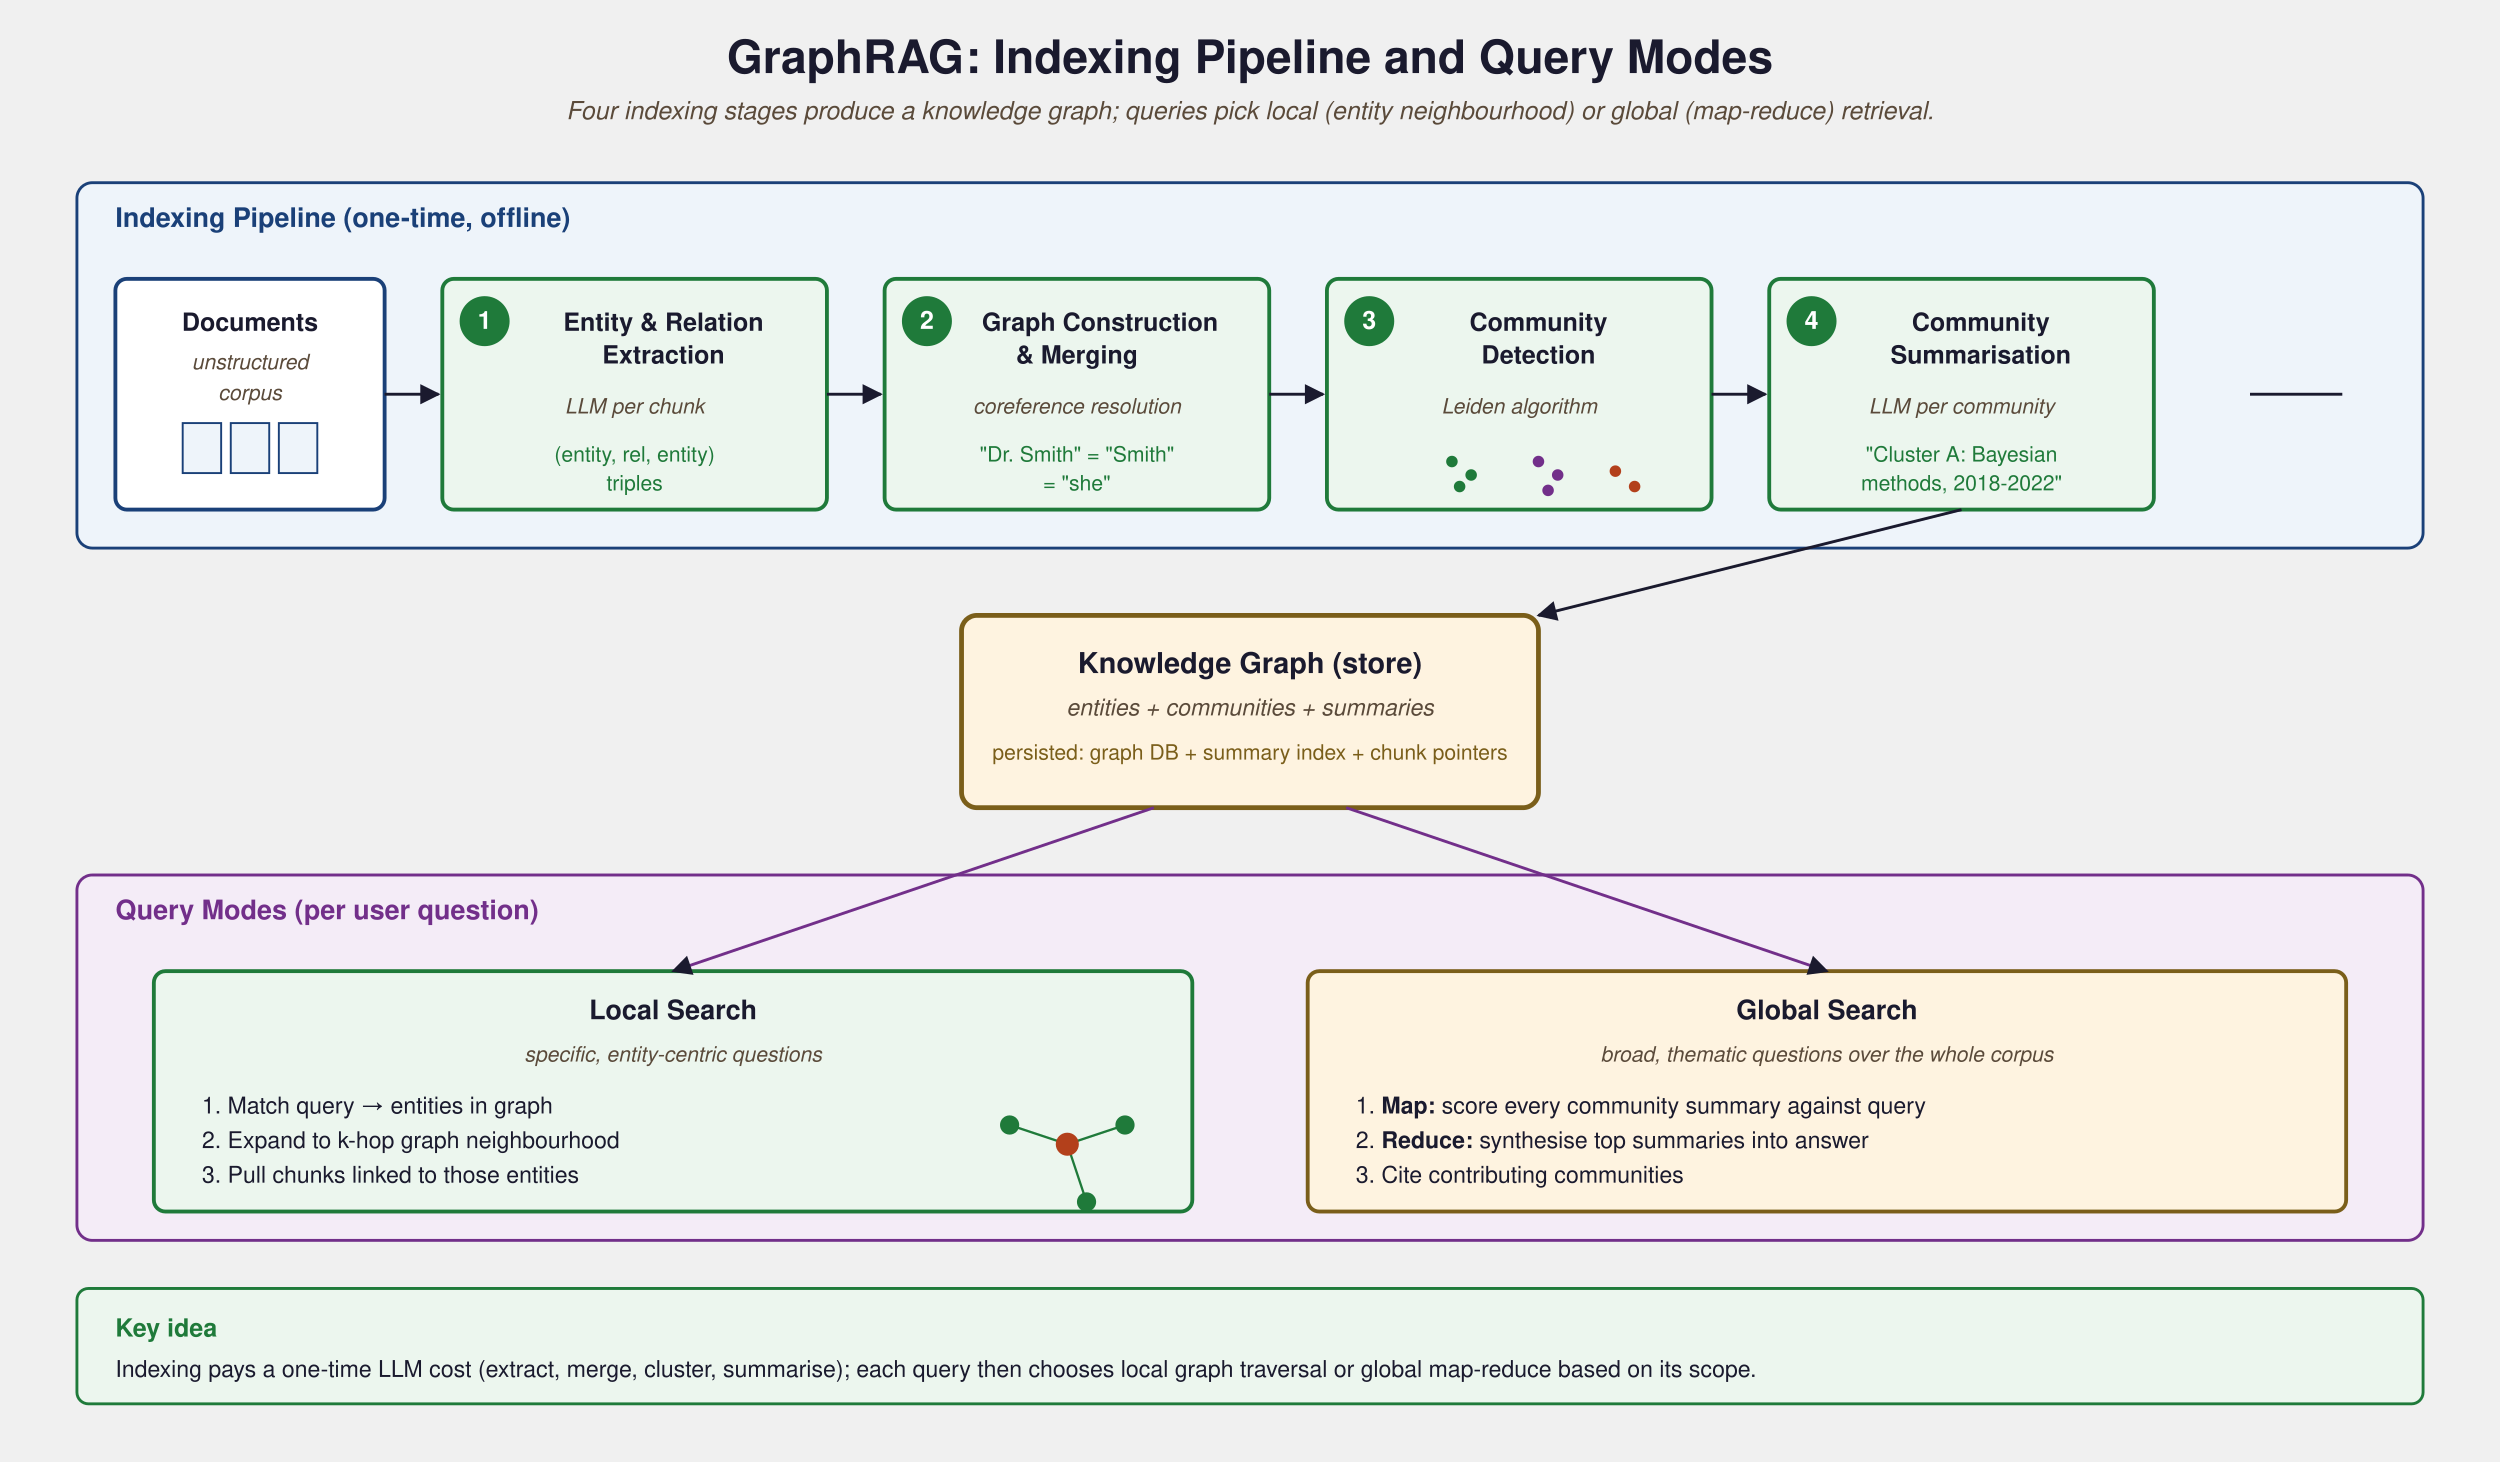
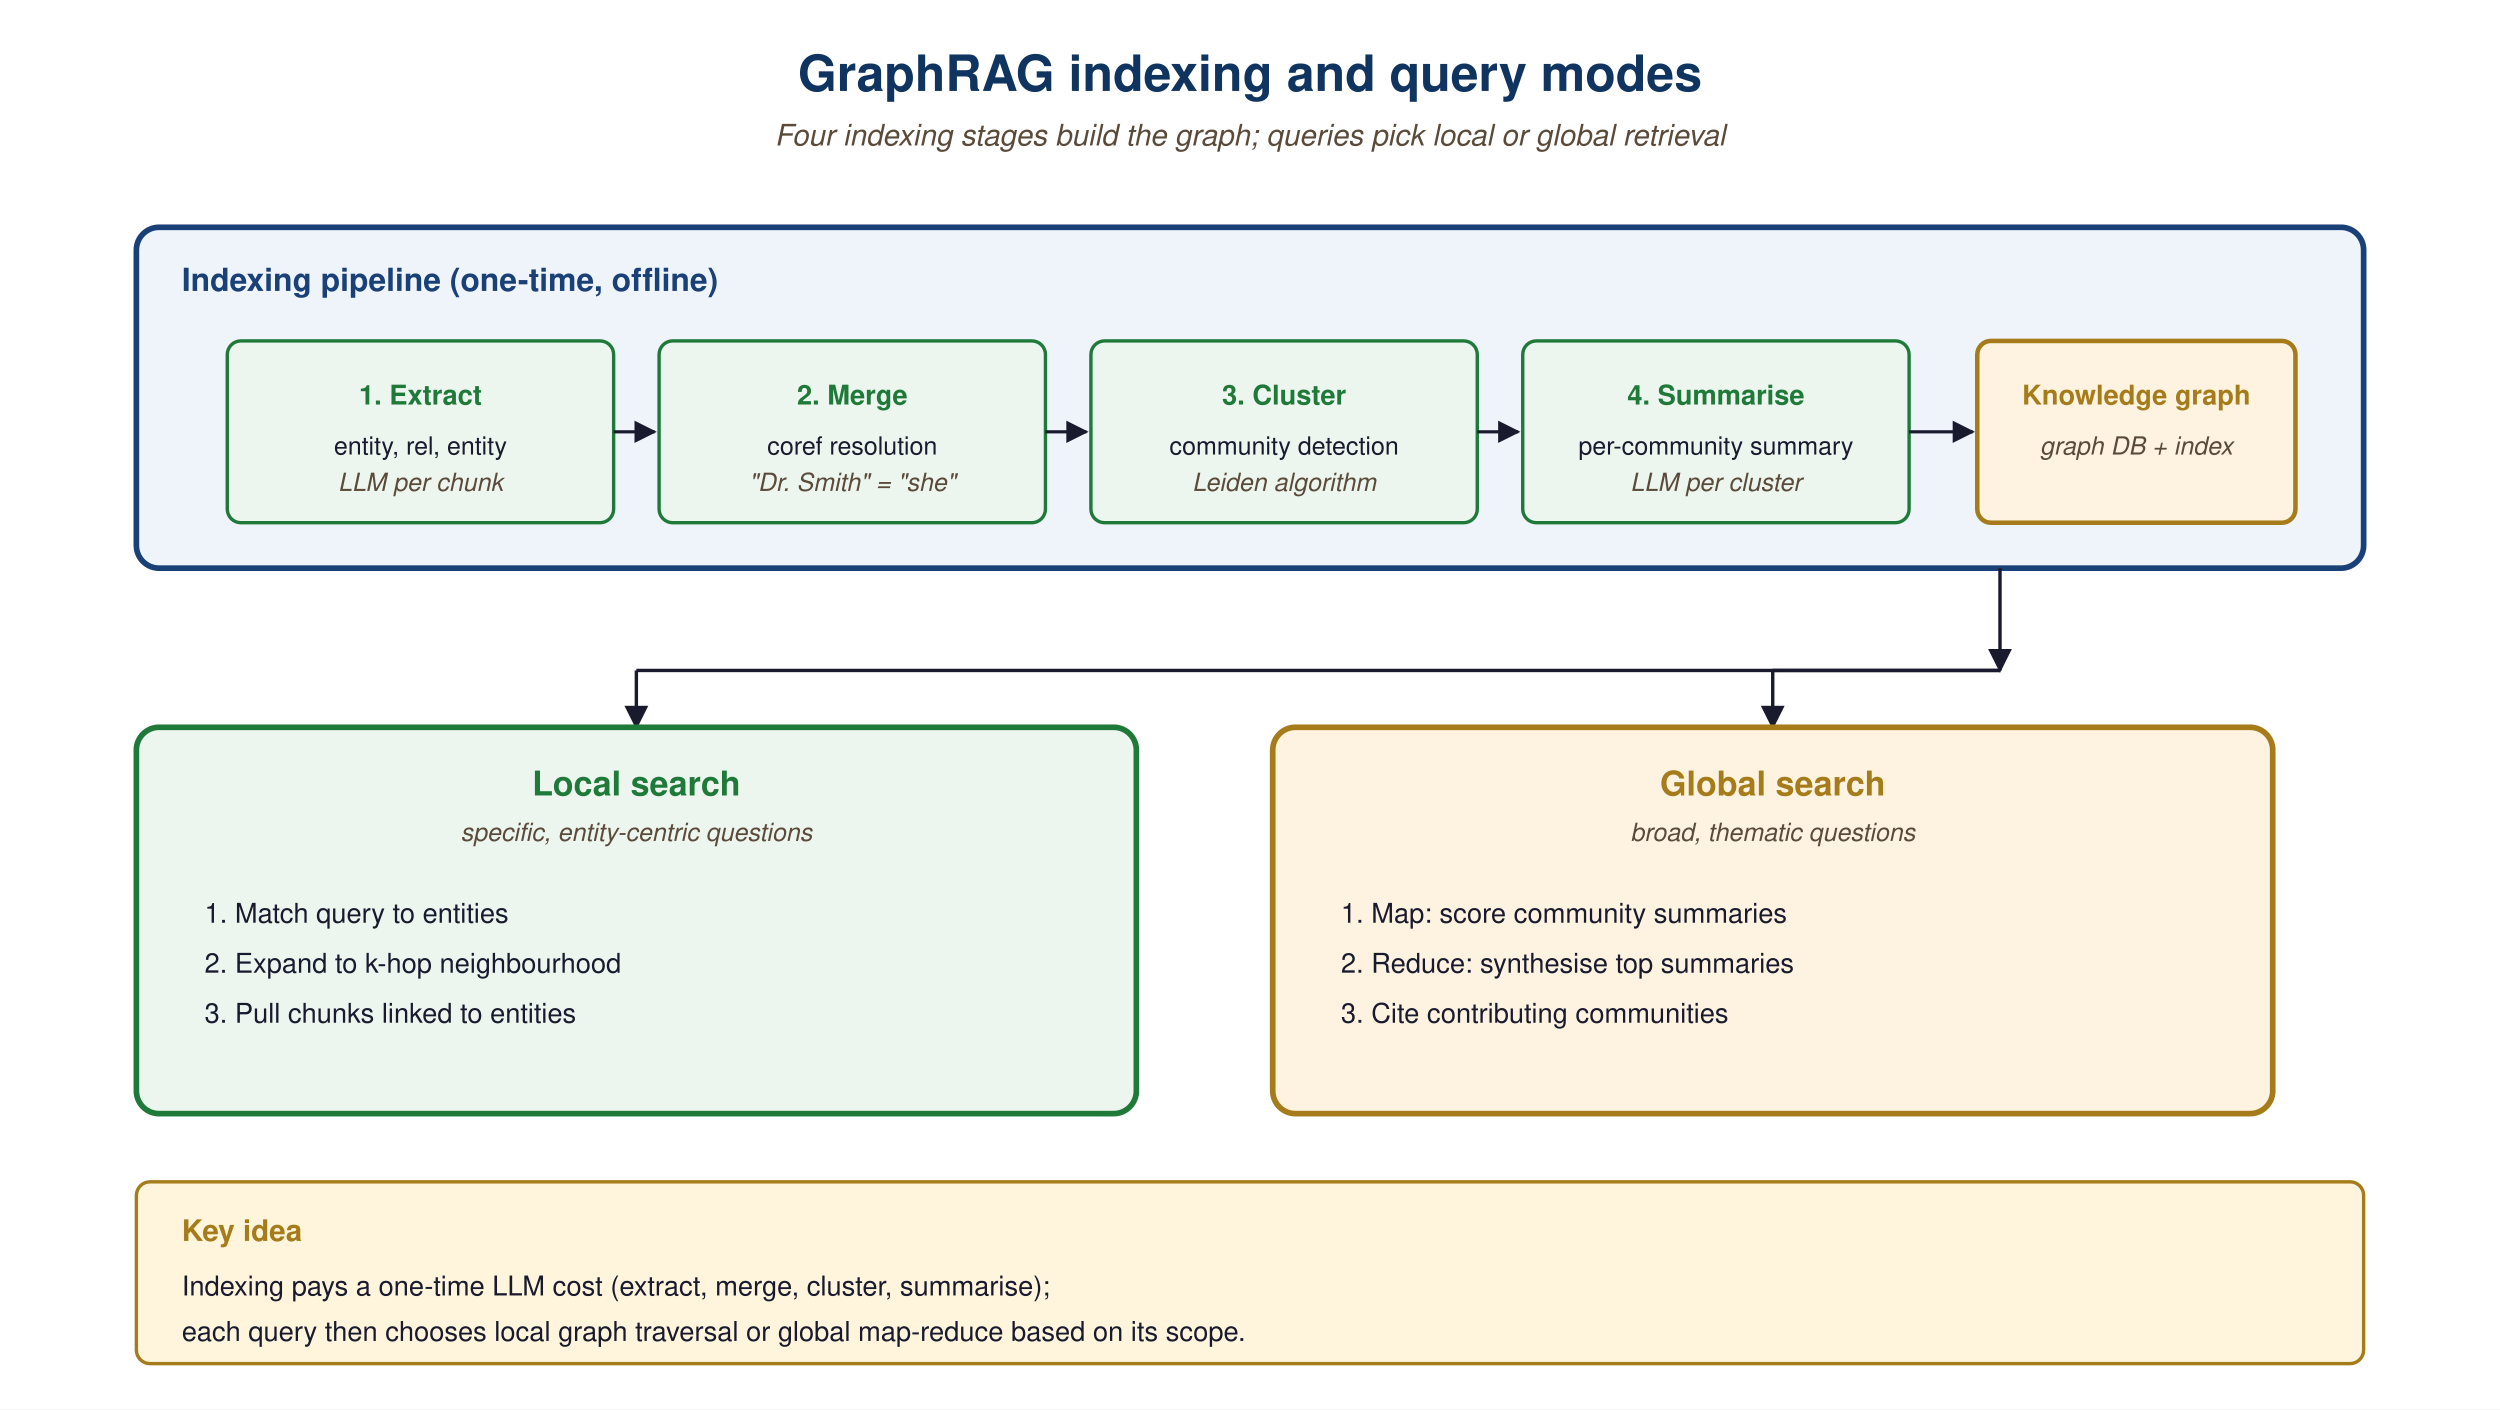
- <svg xmlns="http://www.w3.org/2000/svg" viewBox="0 0 1300 760" font-family="Helvetica, Arial, sans-serif">
+ <svg xmlns="http://www.w3.org/2000/svg" viewBox="0 0 1100 620" font-family="Helvetica, Arial, sans-serif">
+   <rect width="1100" height="620" fill="#ffffff" />
  <defs>
    <marker id="arr" viewBox="0 0 10 10" refX="9" refY="5" markerWidth="7" markerHeight="7" orient="auto-start-reverse">
      <path d="M 0 0 L 10 5 L 0 10 z" fill="#1a1a2e" />
    </marker>
+     <marker id="arrPurple" viewBox="0 0 10 10" refX="9" refY="5" markerWidth="7" markerHeight="7" orient="auto-start-reverse">
+       <path d="M 0 0 L 10 5 L 0 10 z" fill="#722f8a" />
+     </marker>
  </defs>
-   <text x="650" y="38" font-size="24" font-weight="600" text-anchor="middle" fill="#1a1a2e">GraphRAG: Indexing Pipeline and Query Modes</text>
-   <text x="650" y="62" font-size="13" text-anchor="middle" fill="#5a4a3a" font-style="italic">Four indexing stages produce a knowledge graph; queries pick local (entity neighbourhood) or global (map-reduce) retrieval.</text>
-   <g>
-     <rect x="40" y="95" width="1220" height="190" rx="8" fill="#eef4fa" stroke="#1a4078" stroke-width="1.5" />
-     <text x="60" y="118" font-size="14" font-weight="700" fill="#1a4078">Indexing Pipeline (one-time, offline)</text>
-     <rect x="60" y="145" width="140" height="120" rx="6" fill="#ffffff" stroke="#1a4078" stroke-width="2" />
-     <text x="130" y="172" font-size="13" font-weight="700" text-anchor="middle" fill="#1a1a2e">Documents</text>
-     <text x="130" y="192" font-size="11" text-anchor="middle" fill="#5a4a3a" font-style="italic">unstructured</text>
-     <text x="130" y="208" font-size="11" text-anchor="middle" fill="#5a4a3a" font-style="italic">corpus</text>
-     <g transform="translate(95, 220)">
-       <rect x="0" y="0" width="20" height="26" fill="#eef4fa" stroke="#1a4078" stroke-width="1" />
-       <rect x="25" y="0" width="20" height="26" fill="#eef4fa" stroke="#1a4078" stroke-width="1" />
-       <rect x="50" y="0" width="20" height="26" fill="#eef4fa" stroke="#1a4078" stroke-width="1" />
+   <text x="550" y="40" font-size="22" font-weight="700" text-anchor="middle" fill="#0f3460">GraphRAG indexing and query modes</text>
+   <text x="550" y="64" font-size="13" font-style="italic" text-anchor="middle" fill="#5a4a3a">Four indexing stages build the graph; queries pick local or global retrieval</text>
+   <g transform="translate(60, 100)">
+     <rect width="980" height="150" rx="10" fill="#eef4fa" stroke="#1a4078" stroke-width="2.5" />
+     <text x="20" y="28" font-size="14" font-weight="700" fill="#1a4078">Indexing pipeline (one-time, offline)</text>
+     <rect x="40" y="50" width="170" height="80" rx="6" fill="#ecf6ee" stroke="#1f7a3a" stroke-width="1.5" />
+     <text x="125" y="78" font-size="12" font-weight="700" text-anchor="middle" fill="#1f7a3a">1. Extract</text>
+     <text x="125" y="100" font-size="11" text-anchor="middle" fill="#1a1a2e">entity, rel, entity</text>
+     <text x="125" y="116" font-size="11" text-anchor="middle" fill="#5a4a3a" font-style="italic">LLM per chunk</text>
+     <rect x="230" y="50" width="170" height="80" rx="6" fill="#ecf6ee" stroke="#1f7a3a" stroke-width="1.5" />
+     <text x="315" y="78" font-size="12" font-weight="700" text-anchor="middle" fill="#1f7a3a">2. Merge</text>
+     <text x="315" y="100" font-size="11" text-anchor="middle" fill="#1a1a2e">coref resolution</text>
+     <text x="315" y="116" font-size="11" text-anchor="middle" fill="#5a4a3a" font-style="italic">"Dr. Smith" = "she"</text>
+     <rect x="420" y="50" width="170" height="80" rx="6" fill="#ecf6ee" stroke="#1f7a3a" stroke-width="1.5" />
+     <text x="505" y="78" font-size="12" font-weight="700" text-anchor="middle" fill="#1f7a3a">3. Cluster</text>
+     <text x="505" y="100" font-size="11" text-anchor="middle" fill="#1a1a2e">community detection</text>
+     <text x="505" y="116" font-size="11" text-anchor="middle" fill="#5a4a3a" font-style="italic">Leiden algorithm</text>
+     <rect x="610" y="50" width="170" height="80" rx="6" fill="#ecf6ee" stroke="#1f7a3a" stroke-width="1.5" />
+     <text x="695" y="78" font-size="12" font-weight="700" text-anchor="middle" fill="#1f7a3a">4. Summarise</text>
+     <text x="695" y="100" font-size="11" text-anchor="middle" fill="#1a1a2e">per-community summary</text>
+     <text x="695" y="116" font-size="11" text-anchor="middle" fill="#5a4a3a" font-style="italic">LLM per cluster</text>
+     <g stroke="#1a1a2e" stroke-width="1.4" marker-end="url(#arr)">
+       <line x1="210" y1="90" x2="228" y2="90" />
+       <line x1="400" y1="90" x2="418" y2="90" />
+       <line x1="590" y1="90" x2="608" y2="90" />
    </g>
-     <rect x="230" y="145" width="200" height="120" rx="6" fill="#ecf6ee" stroke="#1f7a3a" stroke-width="2" />
-     <circle cx="252" cy="167" r="13" fill="#1f7a3a" />
-     <text x="252" y="171" font-size="13" font-weight="700" text-anchor="middle" fill="#ffffff">1</text>
-     <text x="345" y="172" font-size="13" font-weight="700" text-anchor="middle" fill="#1a1a2e">Entity &amp; Relation</text>
-     <text x="345" y="189" font-size="13" font-weight="700" text-anchor="middle" fill="#1a1a2e">Extraction</text>
-     <text x="330" y="215" font-size="11" text-anchor="middle" fill="#5a4a3a" font-style="italic">LLM per chunk</text>
-     <text x="330" y="240" font-size="11" text-anchor="middle" fill="#1f7a3a">(entity, rel, entity)</text>
-     <text x="330" y="255" font-size="11" text-anchor="middle" fill="#1f7a3a">triples</text>
-     <rect x="460" y="145" width="200" height="120" rx="6" fill="#ecf6ee" stroke="#1f7a3a" stroke-width="2" />
-     <circle cx="482" cy="167" r="13" fill="#1f7a3a" />
-     <text x="482" y="171" font-size="13" font-weight="700" text-anchor="middle" fill="#ffffff">2</text>
-     <text x="572" y="172" font-size="13" font-weight="700" text-anchor="middle" fill="#1a1a2e">Graph Construction</text>
-     <text x="560" y="189" font-size="13" font-weight="700" text-anchor="middle" fill="#1a1a2e">&amp; Merging</text>
-     <text x="560" y="215" font-size="11" text-anchor="middle" fill="#5a4a3a" font-style="italic">coreference resolution</text>
-     <text x="560" y="240" font-size="11" text-anchor="middle" fill="#1f7a3a">"Dr. Smith" = "Smith"</text>
-     <text x="560" y="255" font-size="11" text-anchor="middle" fill="#1f7a3a">= "she"</text>
-     <rect x="690" y="145" width="200" height="120" rx="6" fill="#ecf6ee" stroke="#1f7a3a" stroke-width="2" />
-     <circle cx="712" cy="167" r="13" fill="#1f7a3a" />
-     <text x="712" y="171" font-size="13" font-weight="700" text-anchor="middle" fill="#ffffff">3</text>
-     <text x="800" y="172" font-size="13" font-weight="700" text-anchor="middle" fill="#1a1a2e">Community</text>
-     <text x="800" y="189" font-size="13" font-weight="700" text-anchor="middle" fill="#1a1a2e">Detection</text>
-     <text x="790" y="215" font-size="11" text-anchor="middle" fill="#5a4a3a" font-style="italic">Leiden algorithm</text>
-     <g transform="translate(745, 225)">
-       <circle cx="10" cy="15" r="3" fill="#1f7a3a" />
-       <circle cx="20" cy="22" r="3" fill="#1f7a3a" />
-       <circle cx="14" cy="28" r="3" fill="#1f7a3a" />
-       <circle cx="55" cy="15" r="3" fill="#722f8a" />
-       <circle cx="65" cy="22" r="3" fill="#722f8a" />
-       <circle cx="60" cy="30" r="3" fill="#722f8a" />
-       <circle cx="95" cy="20" r="3" fill="#b3401b" />
-       <circle cx="105" cy="28" r="3" fill="#b3401b" />
-     </g>
-     <rect x="920" y="145" width="200" height="120" rx="6" fill="#ecf6ee" stroke="#1f7a3a" stroke-width="2" />
-     <circle cx="942" cy="167" r="13" fill="#1f7a3a" />
-     <text x="942" y="171" font-size="13" font-weight="700" text-anchor="middle" fill="#ffffff">4</text>
-     <text x="1030" y="172" font-size="13" font-weight="700" text-anchor="middle" fill="#1a1a2e">Community</text>
-     <text x="1030" y="189" font-size="13" font-weight="700" text-anchor="middle" fill="#1a1a2e">Summarisation</text>
-     <text x="1020" y="215" font-size="11" text-anchor="middle" fill="#5a4a3a" font-style="italic">LLM per community</text>
-     <text x="1020" y="240" font-size="11" text-anchor="middle" fill="#1f7a3a">"Cluster A: Bayesian</text>
-     <text x="1020" y="255" font-size="11" text-anchor="middle" fill="#1f7a3a">methods, 2018-2022"</text>
-     <line x1="200" y1="205" x2="228" y2="205" stroke="#1a1a2e" stroke-width="1.5" marker-end="url(#arr)" />
-     <line x1="430" y1="205" x2="458" y2="205" stroke="#1a1a2e" stroke-width="1.5" marker-end="url(#arr)" />
-     <line x1="660" y1="205" x2="688" y2="205" stroke="#1a1a2e" stroke-width="1.5" marker-end="url(#arr)" />
-     <line x1="890" y1="205" x2="918" y2="205" stroke="#1a1a2e" stroke-width="1.5" marker-end="url(#arr)" />
-     <line x1="1170" y1="205" x2="1218" y2="205" stroke="#1a1a2e" stroke-width="1.5" />
+     <rect x="810" y="50" width="140" height="80" rx="6" fill="#fef3e0" stroke="#a67c1a" stroke-width="2" />
+     <text x="880" y="78" font-size="12" font-weight="700" text-anchor="middle" fill="#a67c1a">Knowledge graph</text>
+     <text x="880" y="100" font-size="11" font-style="italic" text-anchor="middle" fill="#5a4a3a">graph DB + index</text>
+     <line x1="780" y1="90" x2="808" y2="90" stroke="#1a1a2e" stroke-width="1.4" marker-end="url(#arr)" />
  </g>
-   <g>
-     <rect x="500" y="320" width="300" height="100" rx="8" fill="#fef3e0" stroke="#7a5e1a" stroke-width="2.5" />
-     <text x="650" y="350" font-size="15" font-weight="700" text-anchor="middle" fill="#1a1a2e">Knowledge Graph (store)</text>
-     <text x="650" y="372" font-size="12" text-anchor="middle" fill="#5a4a3a" font-style="italic">entities + communities + summaries</text>
-     <text x="650" y="395" font-size="11" text-anchor="middle" fill="#7a5e1a">persisted: graph DB + summary index + chunk pointers</text>
-     <line x1="1020" y1="265" x2="800" y2="320" stroke="#1a1a2e" stroke-width="1.5" marker-end="url(#arr)" />
+   <line x1="880" y1="250" x2="880" y2="295" stroke="#1a1a2e" stroke-width="1.5" marker-end="url(#arr)" />
+   <line x1="880" y1="295" x2="280" y2="295" stroke="#1a1a2e" stroke-width="1.5" />
+   <line x1="880" y1="295" x2="780" y2="295" stroke="#1a1a2e" stroke-width="1.5" />
+   <line x1="280" y1="295" x2="280" y2="320" stroke="#1a1a2e" stroke-width="1.5" marker-end="url(#arr)" />
+   <line x1="780" y1="295" x2="780" y2="320" stroke="#1a1a2e" stroke-width="1.5" marker-end="url(#arr)" />
+   <g transform="translate(60, 320)">
+     <rect width="440" height="170" rx="10" fill="#ecf6ee" stroke="#1f7a3a" stroke-width="2.5" />
+     <text x="220" y="30" font-size="15" font-weight="700" text-anchor="middle" fill="#1f7a3a">Local search</text>
+     <text x="220" y="50" font-size="11" font-style="italic" text-anchor="middle" fill="#5a4a3a">specific, entity-centric questions</text>
+     <text x="30" y="86" font-size="12" fill="#1a1a2e">1. Match query to entities</text>
+     <text x="30" y="108" font-size="12" fill="#1a1a2e">2. Expand to k-hop neighbourhood</text>
+     <text x="30" y="130" font-size="12" fill="#1a1a2e">3. Pull chunks linked to entities</text>
  </g>
-   <g>
-     <rect x="40" y="455" width="1220" height="190" rx="8" fill="#f4ecf7" stroke="#722f8a" stroke-width="1.5" />
-     <text x="60" y="478" font-size="14" font-weight="700" fill="#722f8a">Query Modes (per user question)</text>
-     <rect x="80" y="505" width="540" height="125" rx="6" fill="#ecf6ee" stroke="#1f7a3a" stroke-width="2" />
-     <text x="350" y="530" font-size="14" font-weight="700" text-anchor="middle" fill="#1a1a2e">Local Search</text>
-     <text x="350" y="552" font-size="11" text-anchor="middle" fill="#5a4a3a" font-style="italic">specific, entity-centric questions</text>
-     <g transform="translate(105, 565)">
-       <text x="0" y="14" font-size="12" fill="#1a1a2e">1. Match query → entities in graph</text>
-       <text x="0" y="32" font-size="12" fill="#1a1a2e">2. Expand to k-hop graph neighbourhood</text>
-       <text x="0" y="50" font-size="12" fill="#1a1a2e">3. Pull chunks linked to those entities</text>
-     </g>
-     <g transform="translate(515, 575)">
-       <line x1="10" y1="10" x2="40" y2="20" stroke="#1f7a3a" stroke-width="1.2" />
-       <line x1="40" y1="20" x2="70" y2="10" stroke="#1f7a3a" stroke-width="1.2" />
-       <line x1="40" y1="20" x2="50" y2="50" stroke="#1f7a3a" stroke-width="1.2" />
-       <circle cx="10" cy="10" r="5" fill="#1f7a3a" />
-       <circle cx="40" cy="20" r="6" fill="#b3401b" />
-       <circle cx="70" cy="10" r="5" fill="#1f7a3a" />
-       <circle cx="50" cy="50" r="5" fill="#1f7a3a" />
-     </g>
-     <rect x="680" y="505" width="540" height="125" rx="6" fill="#fef3e0" stroke="#7a5e1a" stroke-width="2" />
-     <text x="950" y="530" font-size="14" font-weight="700" text-anchor="middle" fill="#1a1a2e">Global Search</text>
-     <text x="950" y="552" font-size="11" text-anchor="middle" fill="#5a4a3a" font-style="italic">broad, thematic questions over the whole corpus</text>
-     <g transform="translate(705, 565)">
-       <text x="0" y="14" font-size="12" fill="#1a1a2e">1. <tspan font-weight="700">Map:</tspan> score every community summary against query</text>
-       <text x="0" y="32" font-size="12" fill="#1a1a2e">2. <tspan font-weight="700">Reduce:</tspan> synthesise top summaries into answer</text>
-       <text x="0" y="50" font-size="12" fill="#1a1a2e">3. Cite contributing communities</text>
-     </g>
-     <line x1="600" y1="420" x2="350" y2="505" stroke="#722f8a" stroke-width="1.5" marker-end="url(#arr)" />
-     <line x1="700" y1="420" x2="950" y2="505" stroke="#722f8a" stroke-width="1.5" marker-end="url(#arr)" />
+   <g transform="translate(560, 320)">
+     <rect width="440" height="170" rx="10" fill="#fef3e0" stroke="#a67c1a" stroke-width="2.5" />
+     <text x="220" y="30" font-size="15" font-weight="700" text-anchor="middle" fill="#a67c1a">Global search</text>
+     <text x="220" y="50" font-size="11" font-style="italic" text-anchor="middle" fill="#5a4a3a">broad, thematic questions</text>
+     <text x="30" y="86" font-size="12" fill="#1a1a2e">1. Map: score community summaries</text>
+     <text x="30" y="108" font-size="12" fill="#1a1a2e">2. Reduce: synthesise top summaries</text>
+     <text x="30" y="130" font-size="12" fill="#1a1a2e">3. Cite contributing communities</text>
  </g>
-   <g transform="translate(40, 670)">
-     <rect x="0" y="0" width="1220" height="60" rx="6" fill="#ecf6ee" stroke="#1f7a3a" stroke-width="1.5" />
-     <text x="20" y="25" font-size="13" font-weight="700" fill="#1f7a3a">Key idea</text>
-     <text x="20" y="46" font-size="12" fill="#1a1a2e">Indexing pays a one-time LLM cost (extract, merge, cluster, summarise); each query then chooses local graph traversal or global map-reduce based on its scope.</text>
+   <g transform="translate(60, 520)">
+     <rect width="980" height="80" rx="6" fill="#fff5dc" stroke="#a67c1a" stroke-width="1.5" />
+     <text x="20" y="26" font-size="13" font-weight="700" fill="#a67c1a">Key idea</text>
+     <text x="20" y="50" font-size="12" fill="#1a1a2e">Indexing pays a one-time LLM cost (extract, merge, cluster, summarise);</text>
+     <text x="20" y="70" font-size="12" fill="#1a1a2e">each query then chooses local graph traversal or global map-reduce based on its scope.</text>
  </g>
</svg>
